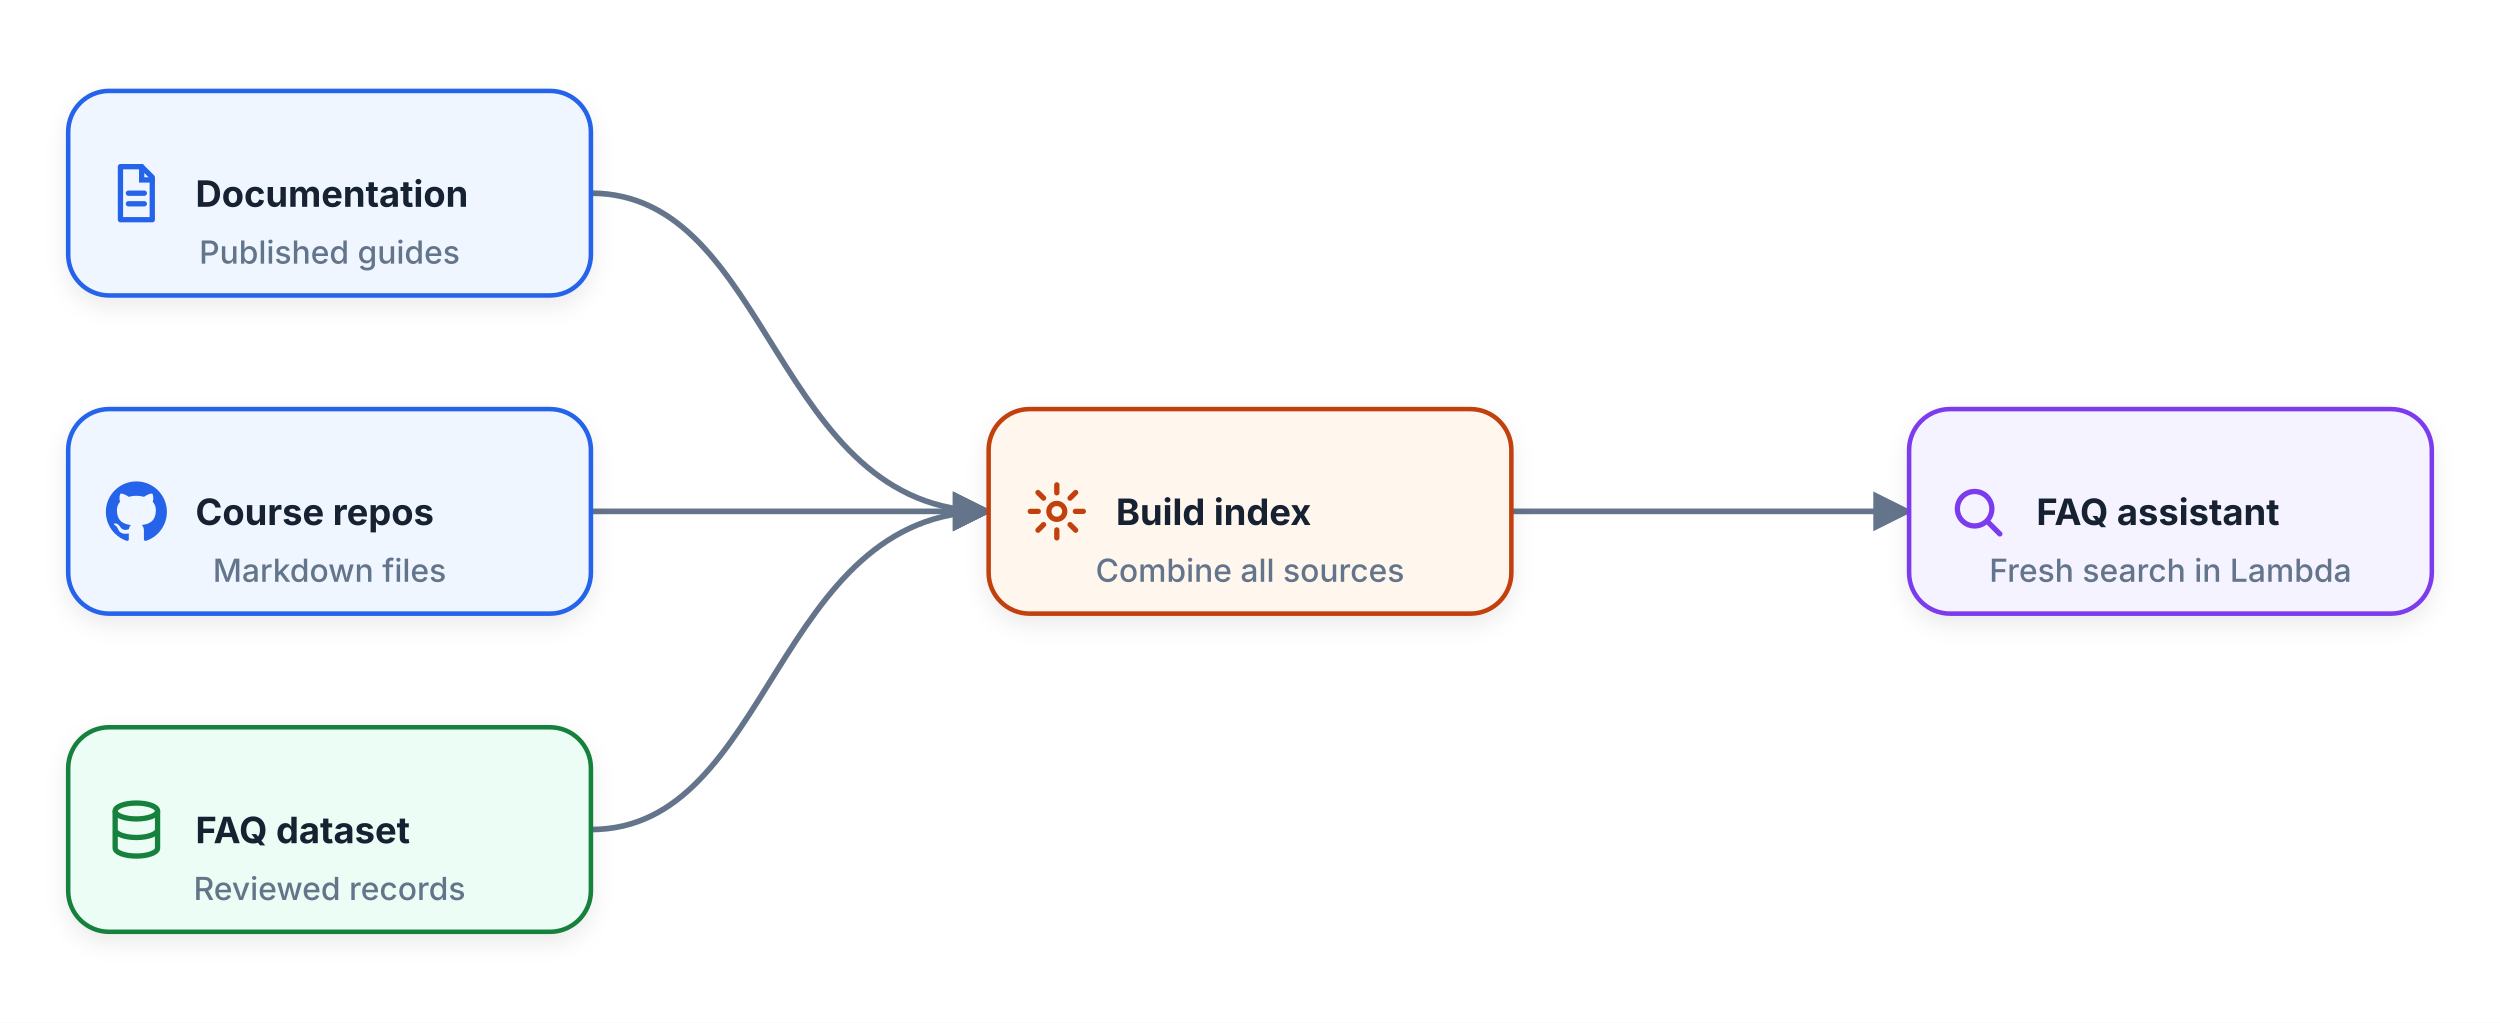
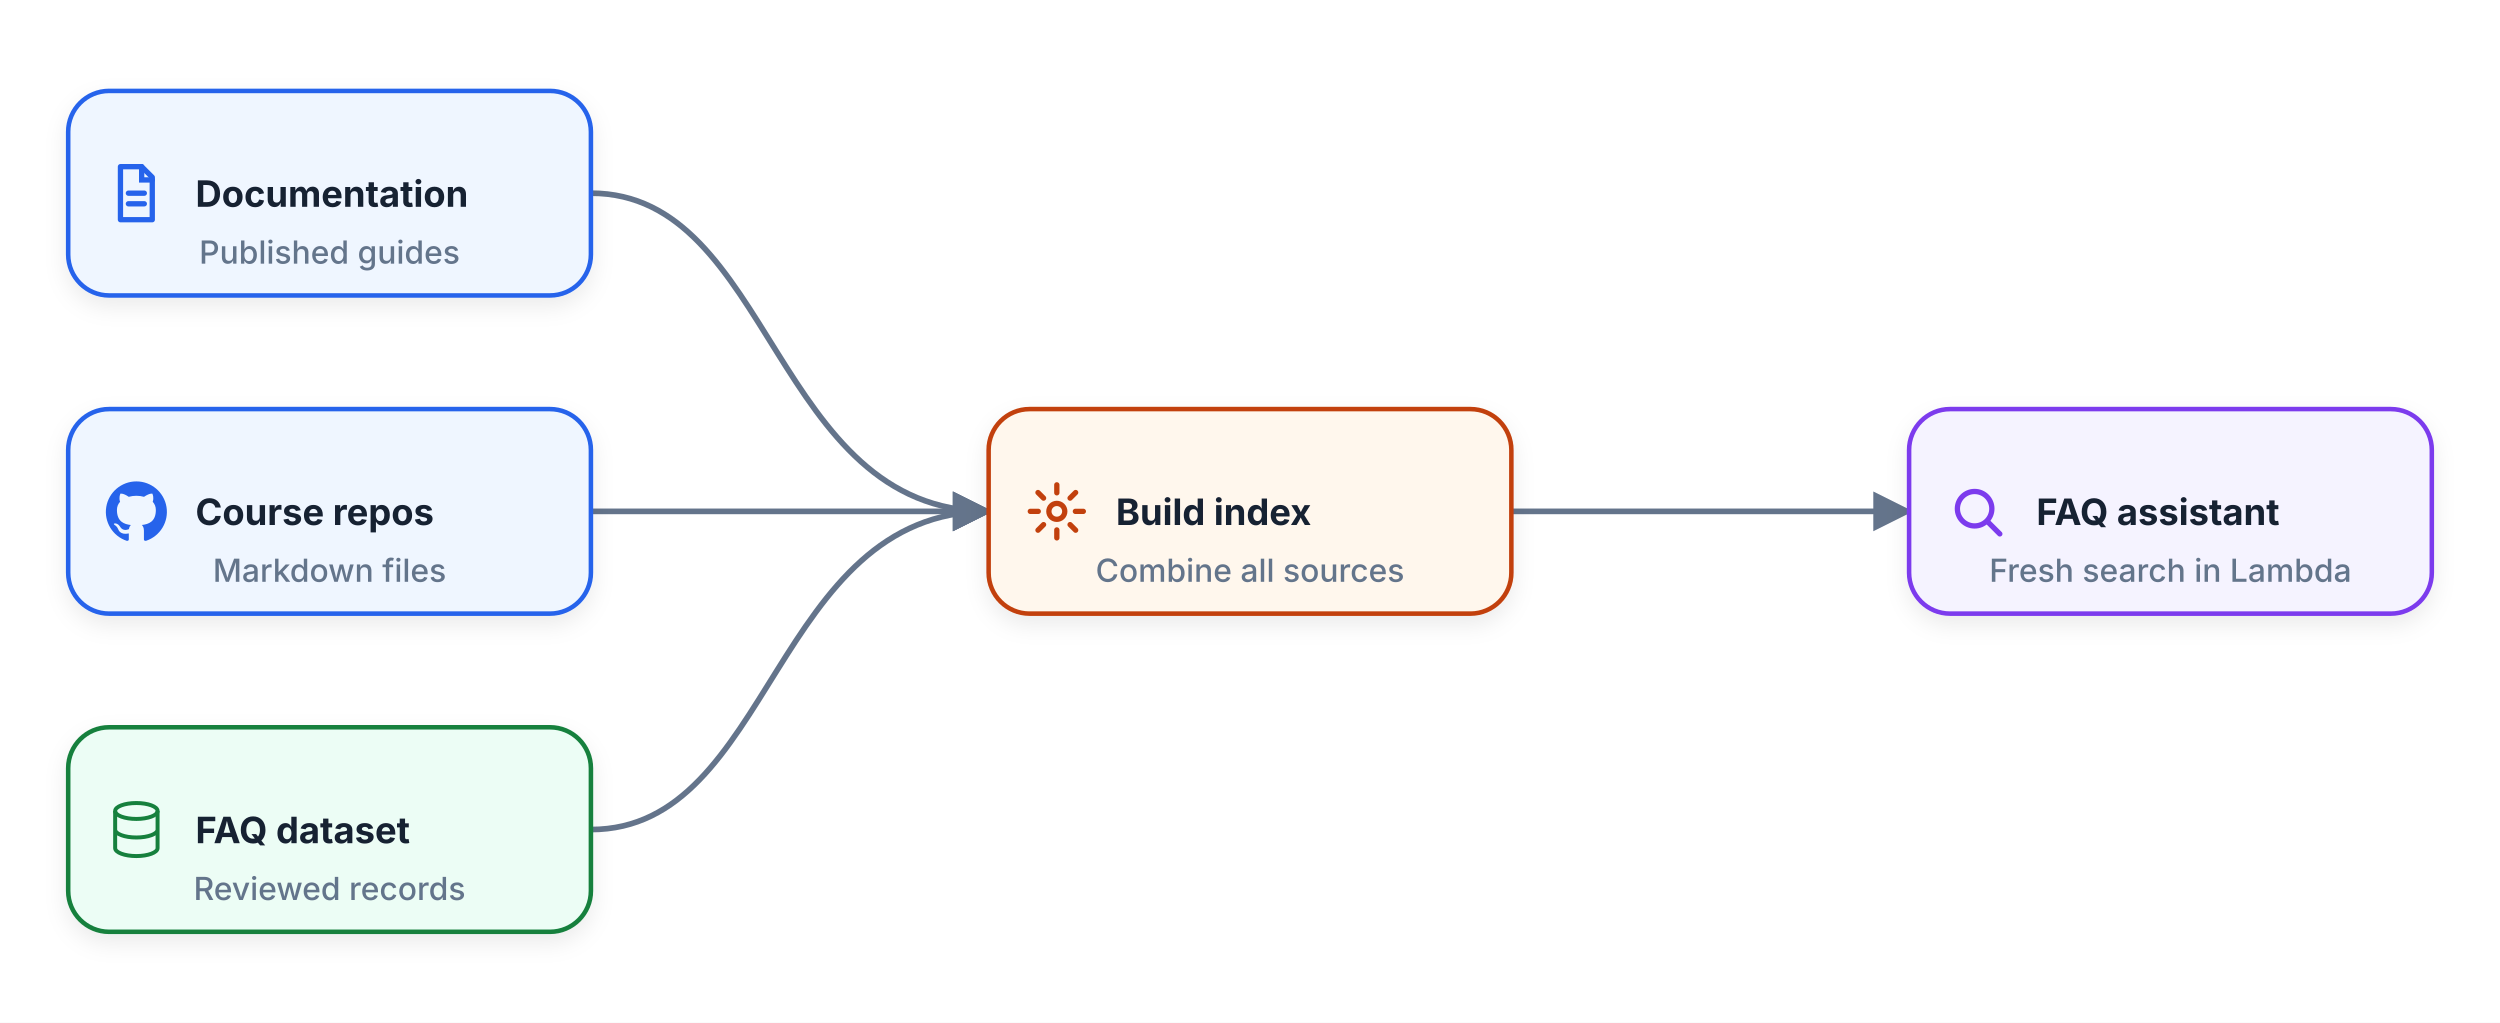
<svg xmlns="http://www.w3.org/2000/svg" width="1100" height="450" viewBox="0 0 1100 450" role="img" aria-labelledby="title desc">
  <defs>
    <filter id="shadow" x="-20%" y="-20%" width="140%" height="150%">
      <feDropShadow dx="0" dy="4" stdDeviation="5" flood-color="#0f172a" flood-opacity="0.08" />
    </filter>
    <marker id="arrow-purple" viewBox="0 0 10 10" refX="9" refY="5" markerWidth="7" markerHeight="7" orient="auto">
      <path d="M0 0 10 5 0 10Z" fill="#7c3aed" />
    </marker>
    <marker id="arrow-blue" viewBox="0 0 10 10" refX="9" refY="5" markerWidth="7" markerHeight="7" orient="auto">
      <path d="M0 0 10 5 0 10Z" fill="#2563eb" />
    </marker>
    <marker id="arrow-amber" viewBox="0 0 10 10" refX="9" refY="5" markerWidth="7" markerHeight="7" orient="auto">
      <path d="M0 0 10 5 0 10Z" fill="#c2410c" />
    </marker>
    <marker id="arrow-green" viewBox="0 0 10 10" refX="9" refY="5" markerWidth="7" markerHeight="7" orient="auto">
      <path d="M0 0 10 5 0 10Z" fill="#15803d" />
    </marker>
    <marker id="arrow-red" viewBox="0 0 10 10" refX="9" refY="5" markerWidth="7" markerHeight="7" orient="auto">
      <path d="M0 0 10 5 0 10Z" fill="#dc2626" />
    </marker>
    <marker id="arrow-gray" viewBox="0 0 10 10" refX="9" refY="5" markerWidth="7" markerHeight="7" orient="auto">
      <path d="M0 0 10 5 0 10Z" fill="#64748b" />
    </marker>
    <symbol id="icon-database" viewBox="0 0 24 24">
-       <ellipse cx="12" cy="5" rx="8" ry="3" fill="none" stroke="currentColor" stroke-width="2" />
-       <path d="M4 5v7c0 1.66 3.58 3 8 3s8-1.34 8-3V5M4 12v7c0 1.66 3.58 3 8 3s8-1.34 8-3v-7" fill="none" stroke="currentColor" stroke-width="2" />
+       <ellipse cx="12" cy="5" rx="8" ry="3" fill="none" stroke="currentColor" stroke-width="1.75" vector-effect="non-scaling-stroke" />
+       <path d="M4 5v7c0 1.66 3.58 3 8 3s8-1.34 8-3V5M4 12v7c0 1.66 3.58 3 8 3s8-1.34 8-3v-7" fill="none" stroke="currentColor" stroke-width="1.75" vector-effect="non-scaling-stroke" />
    </symbol>
    <symbol id="icon-document" viewBox="0 0 24 24">
      <path d="M6 2h8l4 4v16H6Z" fill="none" stroke="currentColor" stroke-width="2" stroke-linejoin="round" />
      <path d="M14 2v5h4M9 12h6M9 16h6" fill="none" stroke="currentColor" stroke-width="2" stroke-linecap="round" />
    </symbol>
    <symbol id="icon-github" viewBox="0 0 24 24">
      <path fill="currentColor" d="M12 .7a11.5 11.5 0 0 0-3.64 22.41c.58.11.79-.25.79-.56v-2.23c-3.22.7-3.9-1.37-3.9-1.37-.53-1.34-1.29-1.7-1.29-1.7-1.05-.72.08-.71.08-.71 1.17.08 1.78 1.2 1.78 1.2 1.04 1.77 2.72 1.26 3.38.96.1-.75.4-1.26.74-1.55-2.57-.29-5.27-1.28-5.27-5.68 0-1.26.45-2.28 1.19-3.09-.12-.29-.52-1.46.11-3.05 0 0 .97-.31 3.16 1.18a10.9 10.9 0 0 1 5.76 0c2.2-1.49 3.16-1.18 3.16-1.18.63 1.59.23 2.76.11 3.05.74.81 1.19 1.83 1.19 3.09 0 4.42-2.71 5.38-5.29 5.67.42.36.79 1.06.79 2.14v3.27c0 .31.21.67.8.56A11.5 11.5 0 0 0 12 .7Z" />
    </symbol>
    <symbol id="icon-search" viewBox="0 0 24 24">
      <circle cx="11" cy="11" r="6.5" fill="none" stroke="currentColor" stroke-width="2" />
      <path d="m16 16 4.5 4.5" fill="none" stroke="currentColor" stroke-width="2" stroke-linecap="round" />
    </symbol>
    <symbol id="icon-settings" viewBox="0 0 24 24">
      <circle cx="12" cy="12" r="3" fill="none" stroke="currentColor" stroke-width="2" />
      <path d="M12 2v3M12 19v3M2 12h3M19 12h3M4.9 4.9 7 7M17 17l2.1 2.1M19.1 4.9 17 7M7 17l-2.1 2.1" fill="none" stroke="currentColor" stroke-width="2" stroke-linecap="round" />
    </symbol>
    <style>
      text { font-family: system-ui, -apple-system, BlinkMacSystemFont, "Segoe UI", sans-serif; fill: #172033; }
      .node rect { stroke-width: 2; }
      .node-title { font-size: 16px; font-weight: 750; text-anchor: middle; }
      .node-title.icon-copy { text-anchor: start; }
      .node-subtitle { font-size: 14px; font-weight: 500; fill: #64748b; text-anchor: middle; }
+       .node-subtitle.icon-copy { text-anchor: start; }
      .eyebrow { font-size: 12px; font-weight: 750; letter-spacing: 1px; fill: #64748b; text-anchor: middle; }
      .mention-icon { font-size: 27px; font-weight: 750; text-anchor: middle; }
+       .standalone-mention { font-size: 52px; font-weight: 750; text-anchor: middle; }
+       .icon-node-title { font-size: 16px; font-weight: 750; text-anchor: middle; }
      .edge { fill: none; stroke-width: 2.5; stroke-linecap: round; stroke-linejoin: round; }
      .edge-label rect { stroke-width: 2; }
      .edge-label text { font-size: 14px; font-weight: 750; text-anchor: middle; dominant-baseline: central; }
+       .divider { stroke: #cbd5e1; stroke-width: 2; stroke-dasharray: 6 8; stroke-linecap: round; }
      .center-annotation { fill: #f8fafc; stroke: #cbd5e1; stroke-width: 2; stroke-dasharray: 7 7; }
      .center-title { font-size: 16px; font-weight: 800; letter-spacing: 1.3px; fill: #334155; text-anchor: middle; }
      .center-detail { font-size: 13px; font-weight: 600; fill: #64748b; text-anchor: middle; }
    </style>
  </defs>
  <rect width="1100" height="450" fill="#ffffff" />
  <path class="edge" d="M260 85C340 85 340 225 435 225" stroke="#64748b" marker-end="url(#arrow-gray)" />
  <path class="edge" d="M260 225L435 225" stroke="#64748b" marker-end="url(#arrow-gray)" />
  <path class="edge" d="M260 365C340 365 340 225 435 225" stroke="#64748b" marker-end="url(#arrow-gray)" />
  <path class="edge" d="M665 225L840 225" stroke="#64748b" marker-end="url(#arrow-gray)" />
  <g class="node node-blue" transform="translate(30 40)" filter="url(#shadow)">
    <rect width="230" height="90" rx="18" fill="#eff6ff" stroke="#2563eb" />
    <use href="#icon-document" x="16" y="31" width="28" height="28" color="#2563eb" />
    <text class="node-title icon-copy" x="56" y="51">Documentation</text>
    <text class="node-subtitle" x="115" y="76">Published guides</text>
  </g>
  <g class="node node-blue" transform="translate(30 180)" filter="url(#shadow)">
    <rect width="230" height="90" rx="18" fill="#eff6ff" stroke="#2563eb" />
    <use href="#icon-github" x="16" y="31" width="28" height="28" color="#2563eb" />
    <text class="node-title icon-copy" x="56" y="51">Course repos</text>
    <text class="node-subtitle" x="115" y="76">Markdown files</text>
  </g>
  <g class="node node-green" transform="translate(30 320)" filter="url(#shadow)">
    <rect width="230" height="90" rx="18" fill="#ecfdf5" stroke="#15803d" />
    <use href="#icon-database" x="16" y="31" width="28" height="28" color="#15803d" />
    <text class="node-title icon-copy" x="56" y="51">FAQ dataset</text>
    <text class="node-subtitle" x="115" y="76">Reviewed records</text>
  </g>
  <g class="node node-amber" transform="translate(435 180)" filter="url(#shadow)">
    <rect width="230" height="90" rx="18" fill="#fff7ed" stroke="#c2410c" />
    <use href="#icon-settings" x="16" y="31" width="28" height="28" color="#c2410c" />
    <text class="node-title icon-copy" x="56" y="51">Build index</text>
    <text class="node-subtitle" x="115" y="76">Combine all sources</text>
  </g>
  <g class="node node-purple" transform="translate(840 180)" filter="url(#shadow)">
    <rect width="230" height="90" rx="18" fill="#f5f3ff" stroke="#7c3aed" />
    <use href="#icon-search" x="16" y="31" width="28" height="28" color="#7c3aed" />
    <text class="node-title icon-copy" x="56" y="51">FAQ assistant</text>
    <text class="node-subtitle" x="115" y="76">Fresh search in Lambda</text>
  </g>
</svg>
